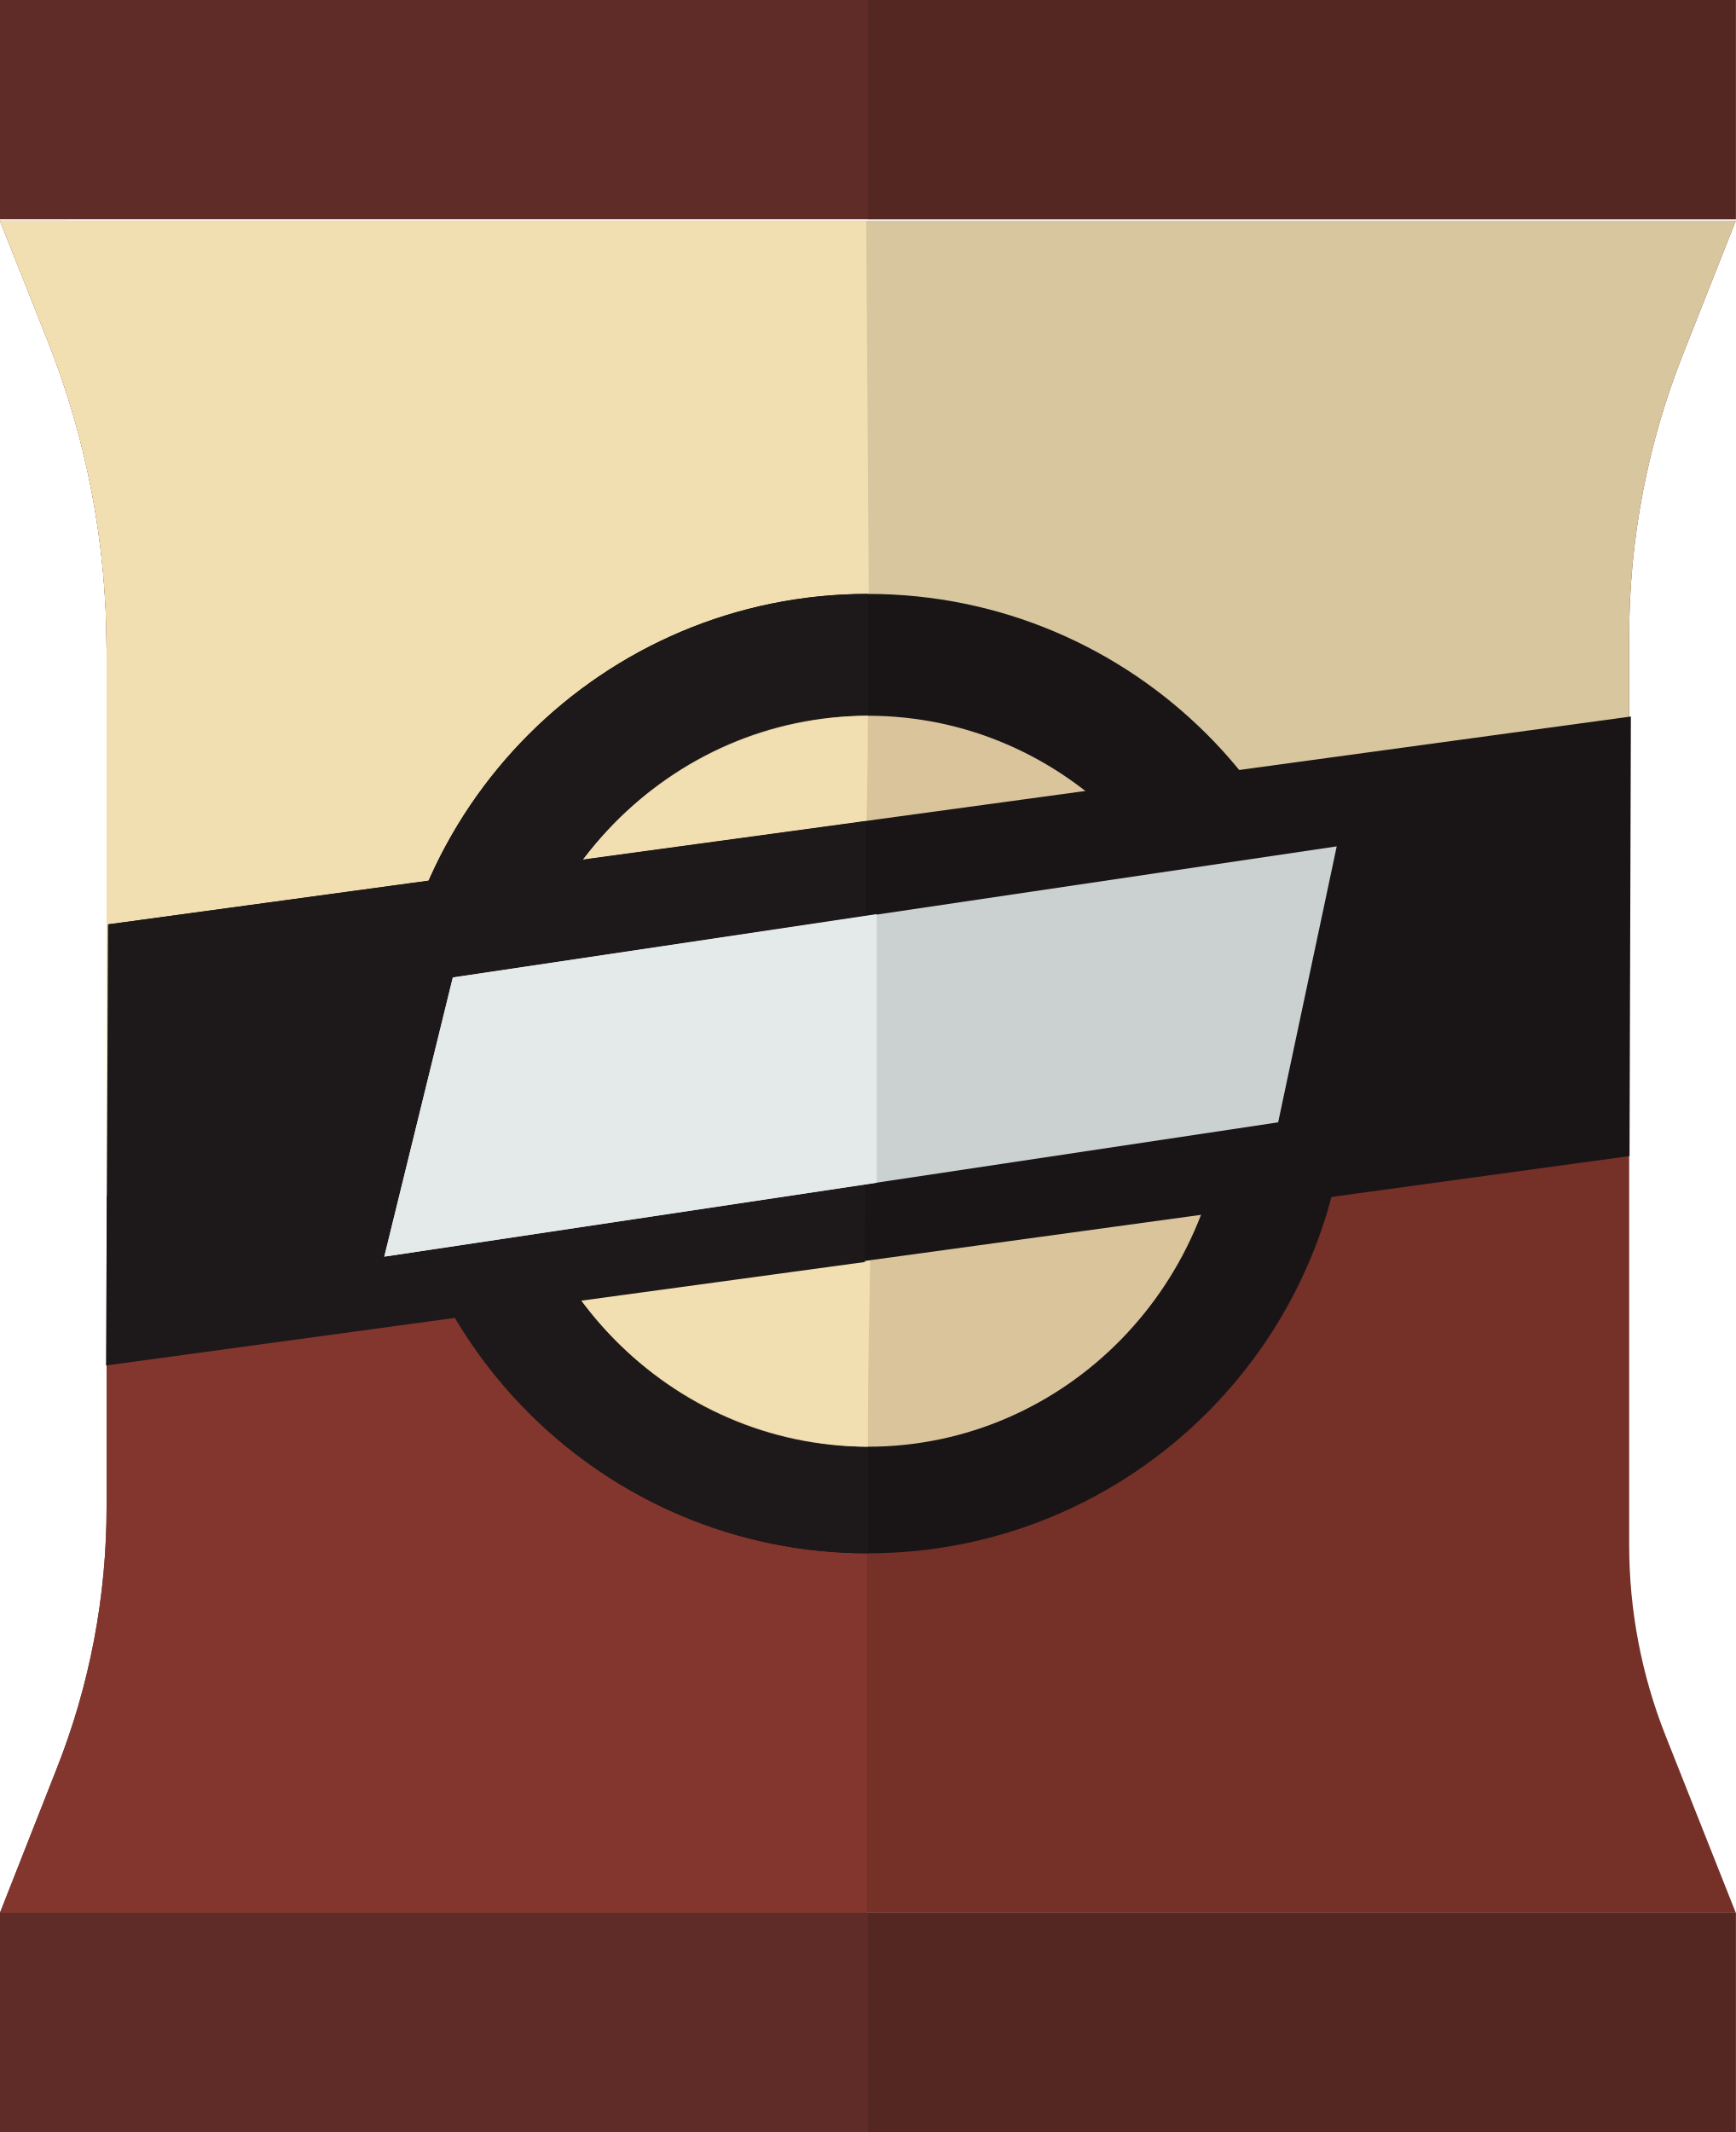
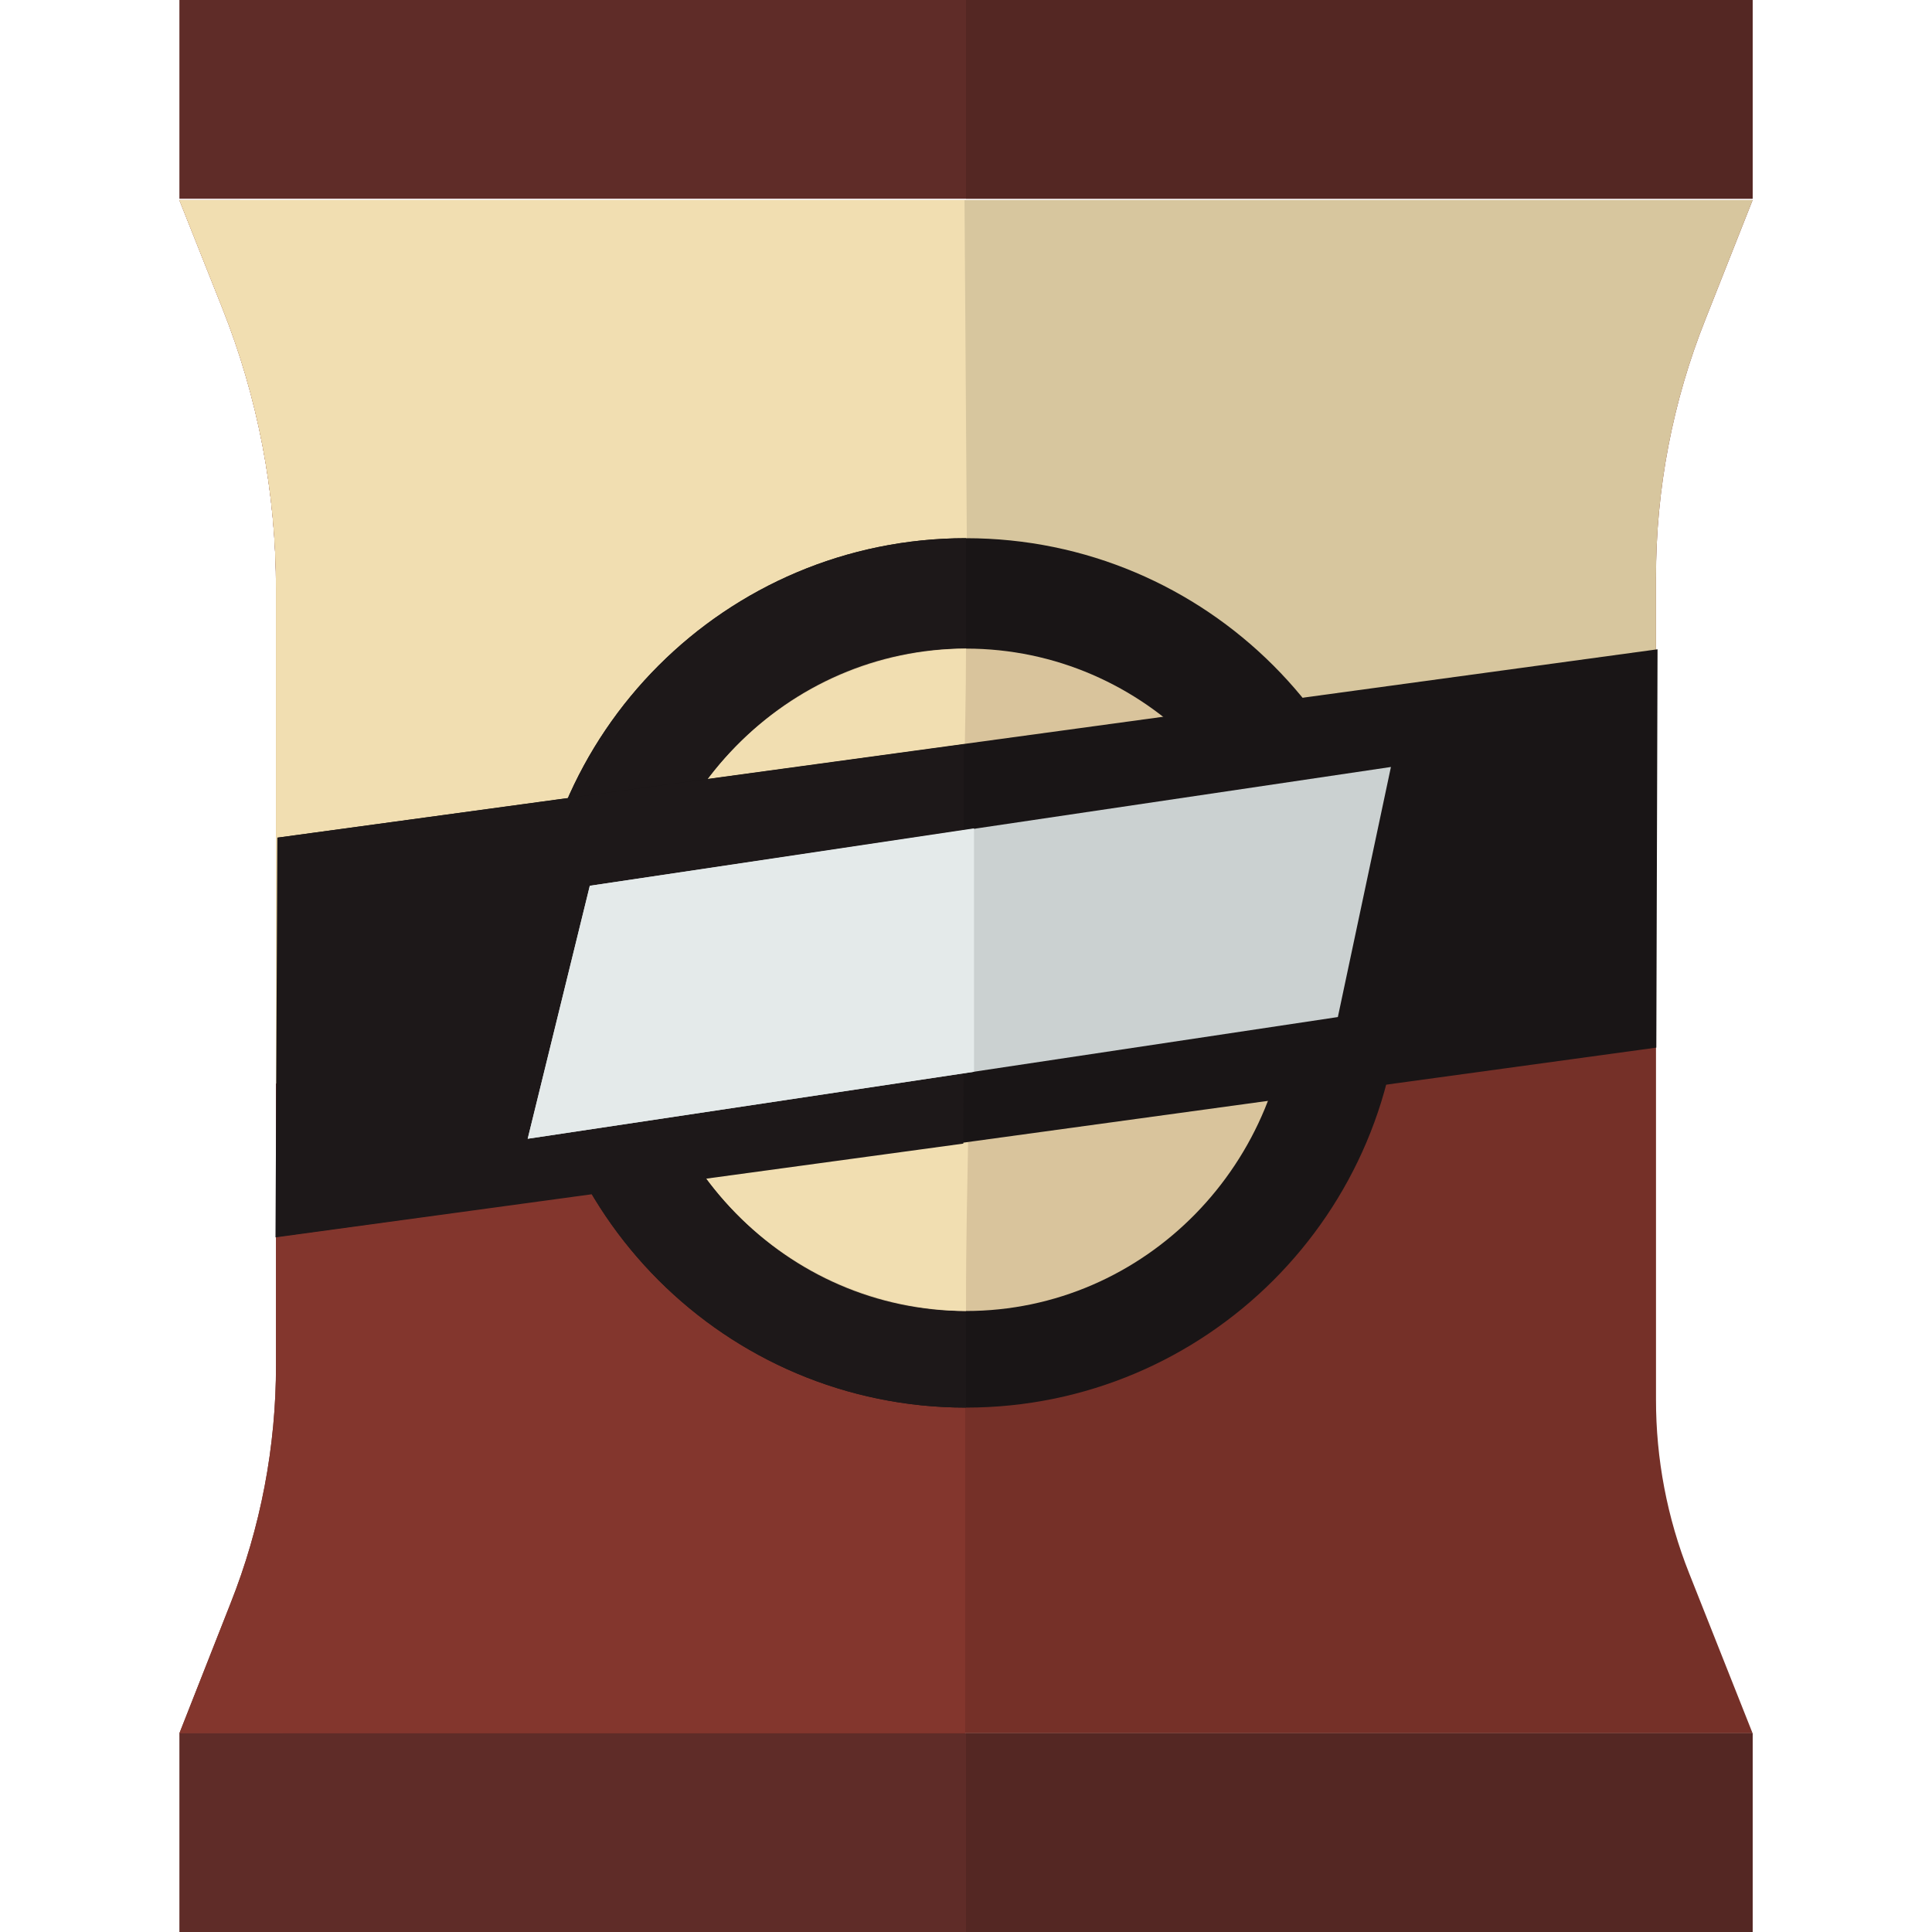
- <svg xmlns="http://www.w3.org/2000/svg" viewBox="1283 -175 114 140">
+ <svg xmlns="http://www.w3.org/2000/svg" viewBox="1283 -175 114 140" width="100" height="100">
  <defs>
    <style>.cls-1 { fill: #753028; } .cls-2 { fill: #83362d; } .cls-3 { fill: #d7c69e; } .cls-4 { fill: #f1deb1; } .cls-5 { fill: #5f2c28; } .cls-6 { fill: #542723; } .cls-7 { fill: #191516; } .cls-8 { fill: #1d1819; } .cls-9 { fill: #d9c49c; } .cls-10 { fill: #cbd1d1; } .cls-11 { fill: #e4eaea; }</style>
  </defs>
  <g id="Group_90" data-name="Group 90" transform="translate(-89 -437)">
    <g id="Group_89" data-name="Group 89">
      <g id="Group_88" data-name="Group 88">
        <path id="Path_347" d="M1482.6 285.1l3.4-8.6h-114l3.1 7.8a54.805 54.805 0 0 1 3.9 20.4v56.2a46.66 46.66 0 0 1-3.3 17.3l-3.7 9.4h114l-4.6-11.6a33.993 33.993 0 0 1-2.4-12.6v-59.5a50.285 50.285 0 0 1 3.6-18.8z" data-name="Path 347" class="cls-1" />
        <path id="Path_370" d="M1429.049 276.527L1372 276.5l3.1 7.8a54.805 54.805 0 0 1 3.9 20.4v56.2a46.66 46.66 0 0 1-3.3 17.3l-3.7 9.4 56.937.019V332c0-21.615.112-55.473.112-55.473z" data-name="Path 370" class="cls-2" />
        <path id="Path_349" d="M1482.6 285.1l3.4-8.6h-114l3.1 7.8a54.805 54.805 0 0 1 3.9 20.4v35.823l19.873-8.523 69.09-4.415 11.037-6.076V303.9a50.285 50.285 0 0 1 3.6-18.8z" data-name="Path 349" class="cls-3" />
        <path id="Path_365" d="M1428.892 276.5H1372l3.1 7.8a54.805 54.805 0 0 1 3.9 20.4v35.823l19.873-8.523 30.383-1.942z" data-name="Path 365" class="cls-4" />
        <path id="Rectangle_152" d="M1372 387.6h114V402h-114z" data-name="Rectangle 152" class="cls-5" />
        <path id="Rectangle_161" d="M1429 387.6h57V402h-57z" data-name="Rectangle 161" class="cls-6" />
        <path id="Rectangle_154" d="M1372 262h114v14.4h-114z" data-name="Rectangle 154" class="cls-5" />
        <path id="Rectangle_160" d="M1429 262h57v14.4h-57z" data-name="Rectangle 160" class="cls-6" />
      </g>
    </g>
    <circle id="Ellipse_9" cx="31.5" cy="31.5" r="31.5" data-name="Ellipse 9" class="cls-7" transform="translate(1397.5 301)" />
    <path id="Path_366" d="M1429 301c0 19.074.036 16.621 0 32.69-.034 15.431 0 13.025 0 30.31a31.5 31.5 0 0 1 0-63z" data-name="Path 366" class="cls-8" />
    <ellipse id="Ellipse_10" cx="23.5" cy="24" data-name="Ellipse 10" class="cls-9" rx="23.5" ry="24" transform="translate(1405.5 309)" />
    <path id="Path_367" d="M1429 309c0 7.144-.362 12.019 0 23.531.391 12.407 0 12.964 0 24.469a23.754 23.754 0 0 1-23.5-24 23.754 23.754 0 0 1 23.5-24z" data-name="Path 367" class="cls-4" />
    <path id="Path_353" d="M1379.1 322.7l100.012-13.65-.089 28.864-99.923 13.702z" data-name="Path 353" class="cls-7" />
    <path id="Path_368" d="M1379.1 322.7l49.738-6.769v15.848c0 8.155-.032 13.091-.032 13.091l-49.842 6.794z" data-name="Path 368" class="cls-8" />
    <path id="Path_355" d="M1401.74 326.186l58.052-8.608-3.846 18.121-58.708 8.82z" data-name="Path 355" class="cls-10" />
    <path id="Path_369" d="M1401.74 326.186l27.839-4.16.003 17.641-32.344 4.852z" data-name="Path 369" class="cls-11" />
  </g>
</svg>
